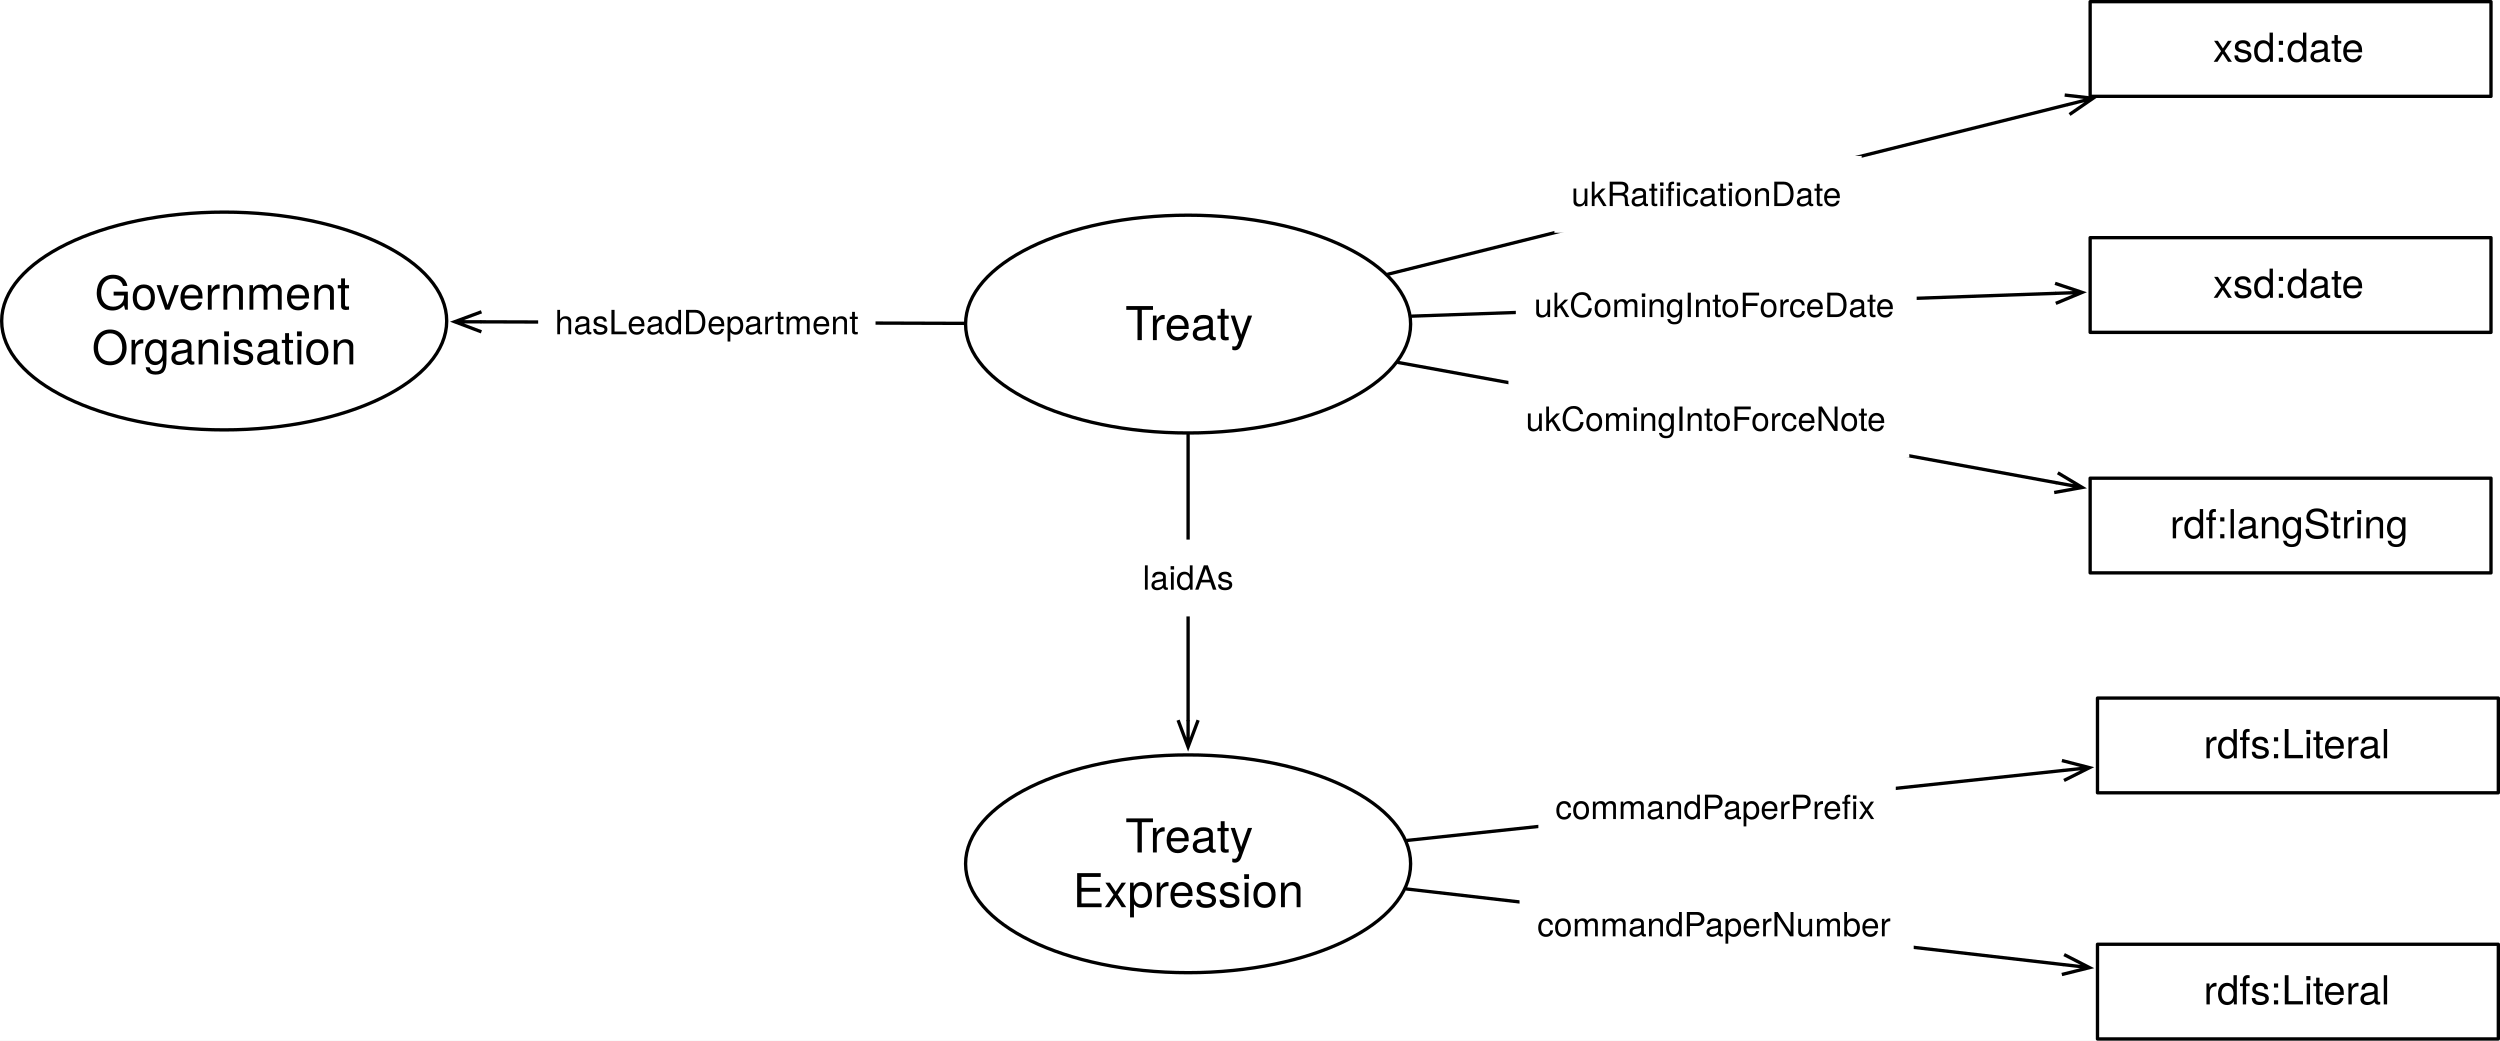
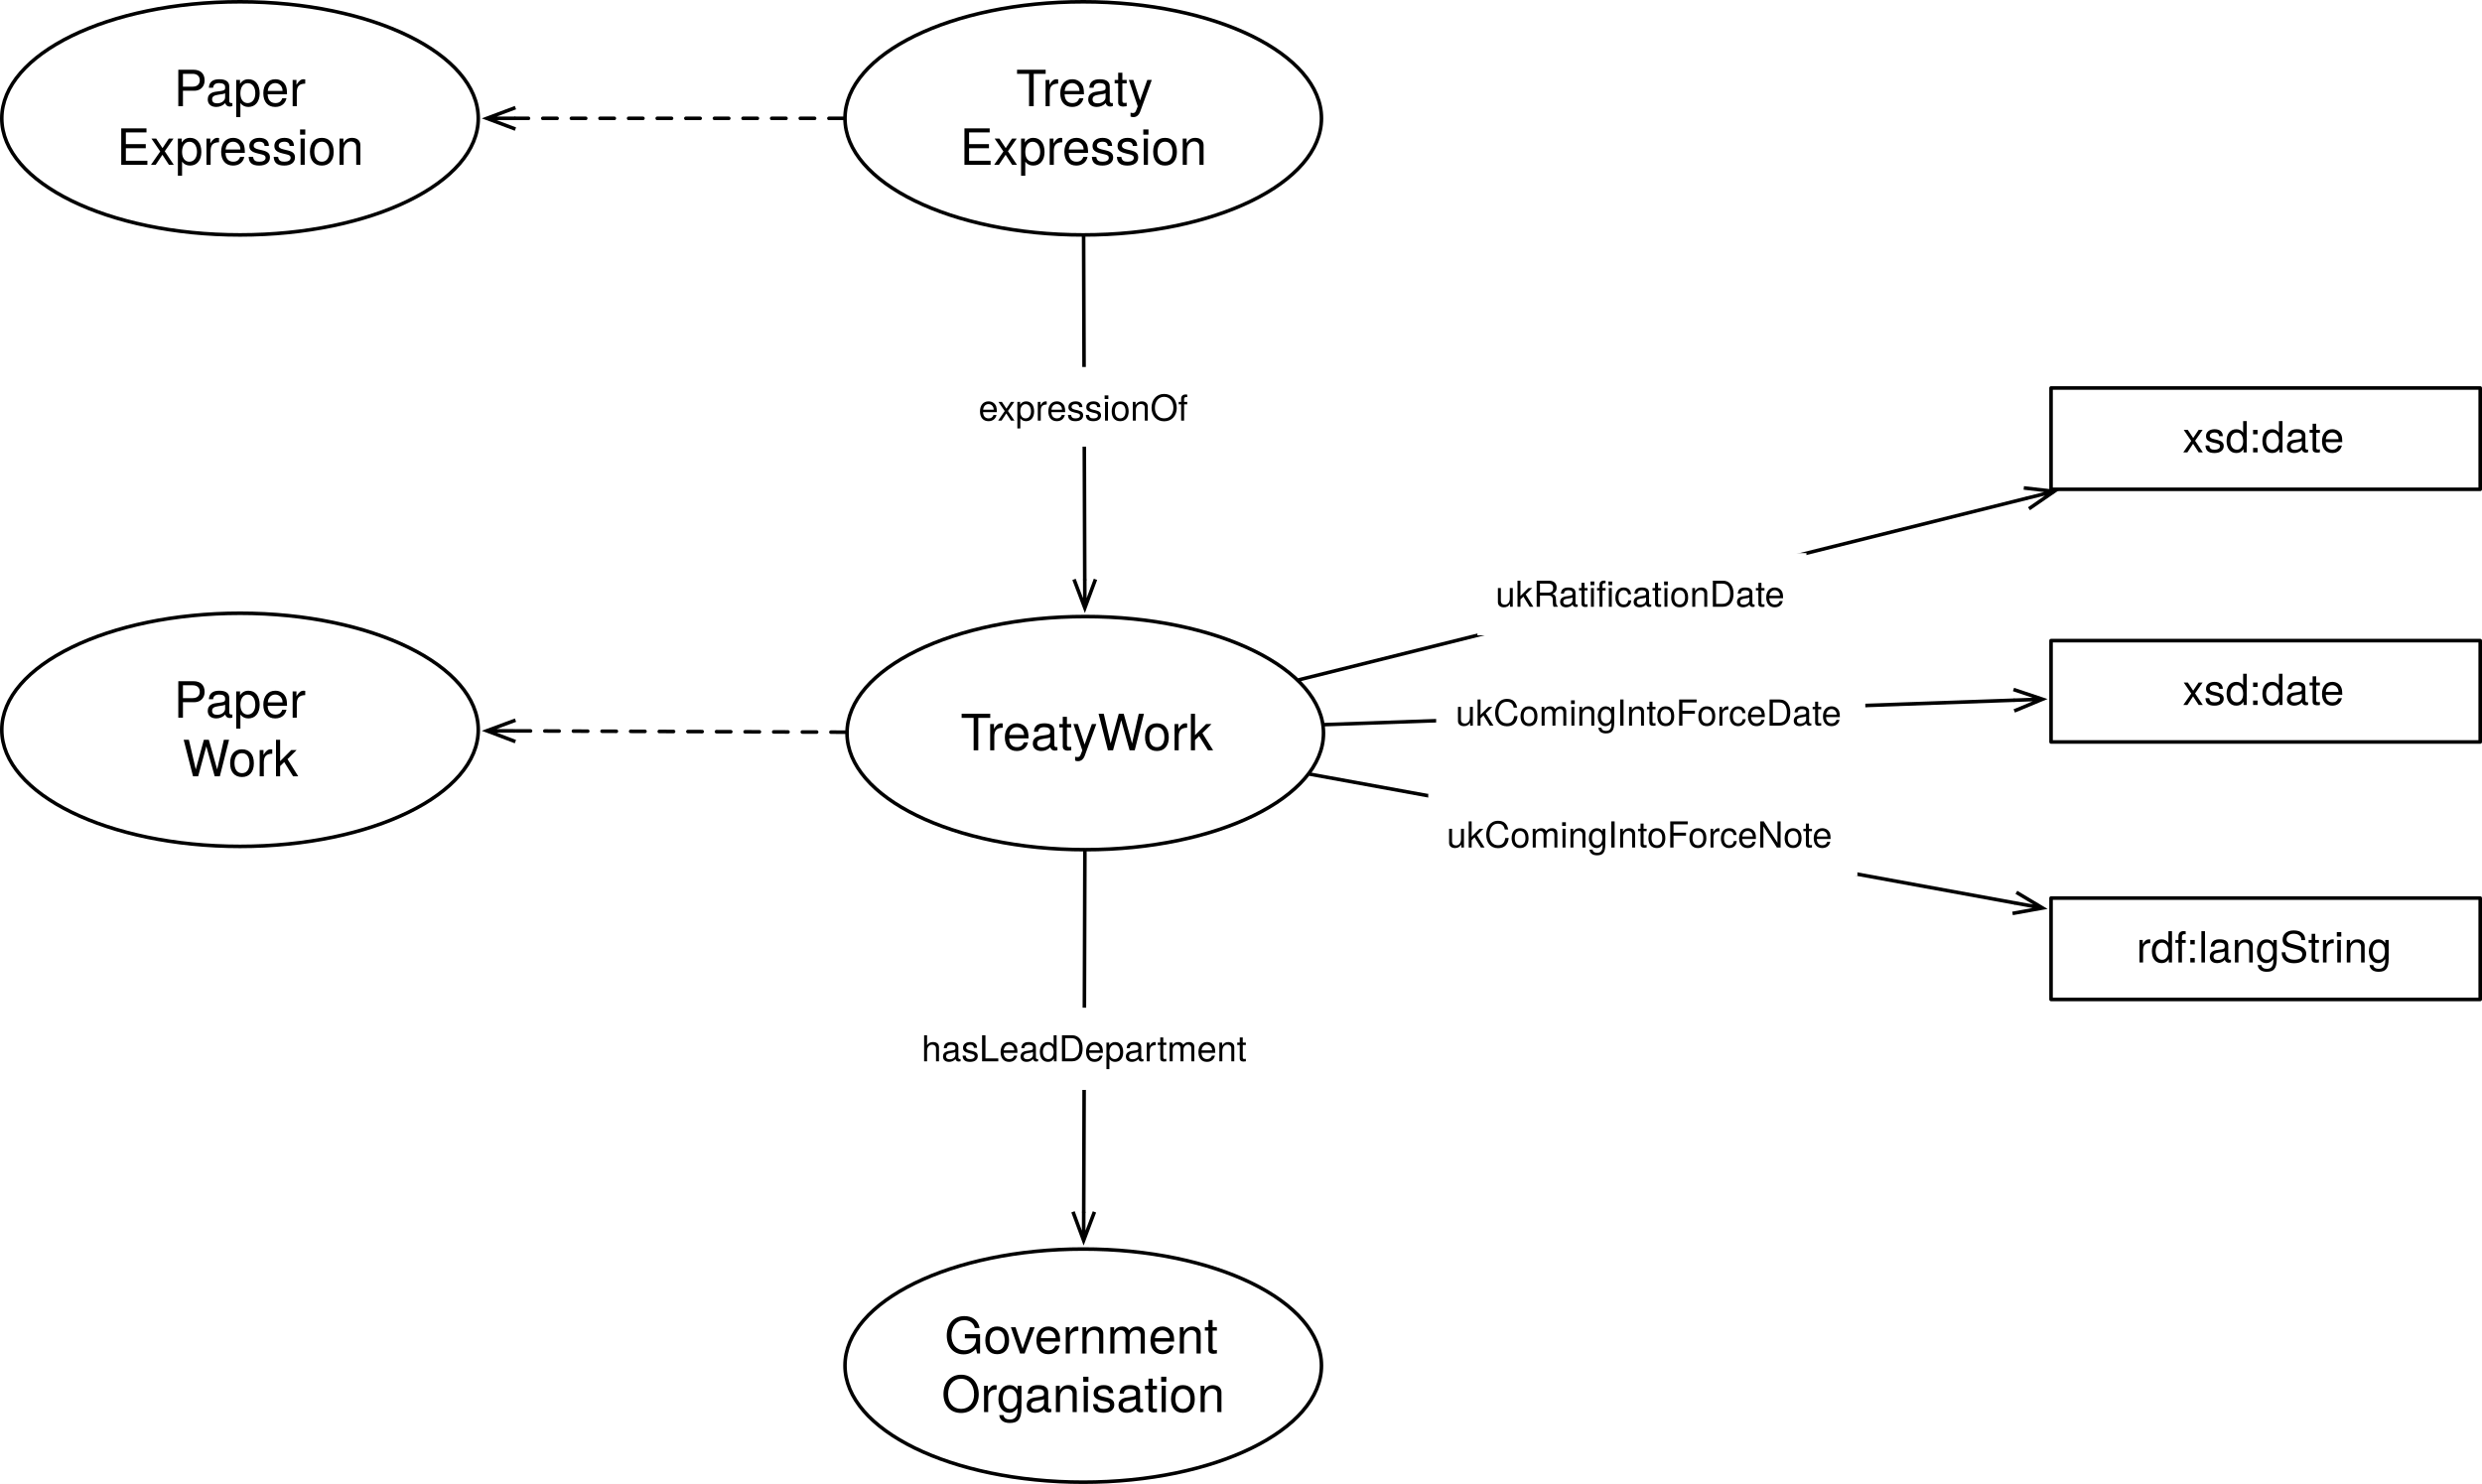
- <svg xmlns="http://www.w3.org/2000/svg" version="1.1" viewBox="244.272 170.5 748.425 311.535" width="748.425" height="311.535">
+ <svg xmlns="http://www.w3.org/2000/svg" version="1.1" viewBox="296.5 62.5 694 415" width="694" height="415">
  <defs>
    <marker orient="auto" overflow="visible" markerUnits="strokeWidth" id="StickArrow_Marker" stroke-linejoin="miter" stroke-miterlimit="10" viewBox="-1 -4 10 8" markerWidth="10" markerHeight="8" color="black">
      <g>
        <path d="M 8 0 L 0 0 M 0 -3 L 8 0 L 0 3" fill="none" stroke="currentColor" stroke-width="1" />
      </g>
    </marker>
  </defs>
  <g id="Canvas_1" stroke="none" fill-opacity="1" stroke-opacity="1" stroke-dasharray="none" fill="none">
-     <rect fill="white" x="244.272" y="170.5" width="748.425" height="311.535" />
+     <rect fill="white" x="296.5" y="62.5" width="694" height="415" />
    <g id="Canvas_1_Layer_1">
      <g id="Graphic_525">
-         <ellipse cx="599.953" cy="429.094" rx="66.614" ry="32.598" fill="white" />
-         <ellipse cx="599.953" cy="429.094" rx="66.614" ry="32.598" stroke="black" stroke-linecap="round" stroke-linejoin="round" stroke-width="1" />
-         <text transform="translate(551.6614 412.7025)" fill="black">
+         <ellipse cx="599.386" cy="95.598" rx="66.614" ry="32.598" fill="white" />
+         <ellipse cx="599.386" cy="95.598" rx="66.614" ry="32.598" stroke="black" stroke-linecap="round" stroke-linejoin="round" stroke-width="1" />
+         <text transform="translate(551.0945 79.20643)" fill="black">
          <tspan font-family="Helvetica Neue" font-size="14" fill="black" x="29.489" y="13">Treaty</tspan>
          <tspan font-family="Helvetica Neue" font-size="14" fill="black" x="13.809" y="29.392">Expression</tspan>
        </text>
      </g>
-       <g id="Line_543">
-         <line x1="665.544" y1="422.099" x2="861.856" y2="401.163" marker-end="url(#StickArrow_Marker)" stroke="black" stroke-linecap="round" stroke-linejoin="round" stroke-width="1" />
-       </g>
-       <g id="Graphic_544">
-         <rect x="704.813" y="400.706" width="107" height="23" fill="white" />
-         <text transform="translate(709.8782 405.7057)" fill="black">
-           <tspan font-family="Helvetica Neue" font-size="10" fill="black" x="0" y="10">commandPaperPrefix</tspan>
-         </text>
-       </g>
-       <g id="Graphic_545">
-         <rect x="872.197" y="379.488" width="120" height="28.346" fill="white" />
-         <rect x="872.197" y="379.488" width="120" height="28.346" stroke="black" stroke-linecap="round" stroke-linejoin="round" stroke-width="1" />
-         <text transform="translate(877.1968 386.4934)" fill="black">
-           <tspan font-family="Helvetica Neue" font-size="12" fill="black" x="26.776" y="11">rdfs:Literal</tspan>
-         </text>
-       </g>
-       <g id="Line_546">
-         <line x1="665.301" y1="436.621" x2="861.865" y2="459.261" marker-end="url(#StickArrow_Marker)" stroke="black" stroke-linecap="round" stroke-linejoin="round" stroke-width="1" />
-       </g>
-       <g id="Graphic_547">
-         <rect x="699.179" y="435.819" width="118" height="23" fill="white" />
-         <text transform="translate(704.4545 440.819)" fill="black">
-           <tspan font-family="Helvetica Neue" font-size="10" fill="black" x="3623768e-19" y="10">commandPaperNumber</tspan>
-         </text>
-       </g>
-       <g id="Graphic_548">
-         <rect x="872.197" y="453.189" width="120" height="28.346" fill="white" />
-         <rect x="872.197" y="453.189" width="120" height="28.346" stroke="black" stroke-linecap="round" stroke-linejoin="round" stroke-width="1" />
-         <text transform="translate(877.1968 460.1942)" fill="black">
-           <tspan font-family="Helvetica Neue" font-size="12" fill="black" x="26.776" y="11">rdfs:Literal</tspan>
-         </text>
-       </g>
      <g id="Graphic_584">
-         <ellipse cx="311.386" cy="266.598" rx="66.614" ry="32.598" fill="white" />
-         <ellipse cx="311.386" cy="266.598" rx="66.614" ry="32.598" stroke="black" stroke-linecap="round" stroke-linejoin="round" stroke-width="1" />
-         <text transform="translate(263.0945 250.2064)" fill="black">
+         <ellipse cx="599.386" cy="444.402" rx="66.614" ry="32.598" fill="white" />
+         <ellipse cx="599.386" cy="444.402" rx="66.614" ry="32.598" stroke="black" stroke-linecap="round" stroke-linejoin="round" stroke-width="1" />
+         <text transform="translate(551.0945 428.0096)" fill="black">
          <tspan font-family="Helvetica Neue" font-size="14" fill="black" x="9.525" y="13">Government</tspan>
          <tspan font-family="Helvetica Neue" font-size="14" fill="black" x="8.685" y="29.392">Organisation</tspan>
        </text>
      </g>
      <g id="Line_585">
-         <line x1="532.84" y1="267.305" x2="388.399" y2="266.844" marker-end="url(#StickArrow_Marker)" stroke="black" stroke-linecap="round" stroke-linejoin="round" stroke-width="1" />
+         <line x1="599.847" y1="300.618" x2="599.524" y2="401.403" marker-end="url(#StickArrow_Marker)" stroke="black" stroke-linecap="round" stroke-linejoin="round" stroke-width="1" />
      </g>
      <g id="Graphic_586">
-         <rect x="405.382" y="255.56" width="101" height="23" fill="white" />
-         <text transform="translate(410.4017 260.5597)" fill="black">
+         <rect x="549.17" y="344.308" width="101" height="23" fill="white" />
+         <text transform="translate(554.1898 349.3083)" fill="black">
          <tspan font-family="Helvetica Neue" font-size="10" fill="black" x="0" y="10">hasLeadDepartment</tspan>
        </text>
      </g>
      <g id="Graphic_592">
        <ellipse cx="599.953" cy="267.52" rx="66.614" ry="32.598" fill="white" />
        <ellipse cx="599.953" cy="267.52" rx="66.614" ry="32.598" stroke="black" stroke-linecap="round" stroke-linejoin="round" stroke-width="1" />
        <text transform="translate(551.6614 259.3237)" fill="black">
-           <tspan font-family="Helvetica Neue" font-size="14" fill="black" x="29.489" y="13">Treaty</tspan>
+           <tspan font-family="Helvetica Neue" font-size="14" fill="black" x="13.424" y="13">TreatyWork</tspan>
        </text>
      </g>
      <g id="Line_593">
-         <line x1="599.953" y1="300.618" x2="599.953" y2="386.096" marker-end="url(#StickArrow_Marker)" stroke="black" stroke-linecap="round" stroke-linejoin="round" stroke-width="1" />
+         <line x1="599.495" y1="128.697" x2="599.811" y2="224.521" marker-end="url(#StickArrow_Marker)" stroke="black" stroke-linecap="round" stroke-linejoin="round" stroke-width="1" />
      </g>
      <g id="Graphic_594">
-         <rect x="580.953" y="332.038" width="38" height="23" fill="white" />
-         <text transform="translate(586.3428 337.0377)" fill="black">
-           <tspan font-family="Helvetica Neue" font-size="10" fill="black" x="58264504e-20" y="10">laidAs</tspan>
+         <rect x="565.112" y="165.132" width="69.08" height="22.28" fill="white" />
+         <text transform="translate(570.1119 170.1323)" fill="black">
+           <tspan font-family="Helvetica Neue" font-size="10" fill="black" x="8704149e-19" y="10">expressionOf</tspan>
        </text>
      </g>
      <g id="Graphic_601">
        <rect x="870" y="313.654" width="120" height="28.346" fill="white" />
        <rect x="870" y="313.654" width="120" height="28.346" stroke="black" stroke-linecap="round" stroke-linejoin="round" stroke-width="1" />
        <text transform="translate(875 320.6588)" fill="black">
          <tspan font-family="Helvetica Neue" font-size="12" fill="black" x="18.886" y="11">rdf:langString</tspan>
        </text>
      </g>
      <g id="Line_602">
        <line x1="662.866" y1="279.015" x2="859.769" y2="314.994" marker-end="url(#StickArrow_Marker)" stroke="black" stroke-linecap="round" stroke-linejoin="round" stroke-width="1" />
      </g>
      <g id="Graphic_603">
        <rect x="695.854" y="284.506" width="120" height="23" fill="white" />
        <text transform="translate(701.0287 289.5063)" fill="black">
          <tspan font-family="Helvetica Neue" font-size="10" fill="black" x="731859e-18" y="10">ukComingIntoForceNote</tspan>
        </text>
      </g>
      <g id="Graphic_604">
        <rect x="870" y="241.654" width="120" height="28.346" fill="white" />
        <rect x="870" y="241.654" width="120" height="28.346" stroke="black" stroke-linecap="round" stroke-linejoin="round" stroke-width="1" />
        <text transform="translate(875 248.6588)" fill="black">
          <tspan font-family="Helvetica Neue" font-size="12" fill="black" x="31.774" y="11">xsd:date</tspan>
        </text>
      </g>
      <g id="Line_605">
        <line x1="659.8" y1="252.588" x2="863.103" y2="201.864" marker-end="url(#StickArrow_Marker)" stroke="black" stroke-linecap="round" stroke-linejoin="round" stroke-width="1" />
      </g>
      <g id="Graphic_606">
        <rect x="709.607" y="217.184" width="92" height="23" fill="white" />
        <text transform="translate(714.6775 222.184)" fill="black">
          <tspan font-family="Helvetica Neue" font-size="10" fill="black" x="2842171e-19" y="10">ukRatificationDate</tspan>
        </text>
      </g>
      <g id="Graphic_607">
        <rect x="870" y="171" width="120" height="28.346" fill="white" />
        <rect x="870" y="171" width="120" height="28.346" stroke="black" stroke-linecap="round" stroke-linejoin="round" stroke-width="1" />
        <text transform="translate(875 178.0052)" fill="black">
          <tspan font-family="Helvetica Neue" font-size="12" fill="black" x="31.774" y="11">xsd:date</tspan>
        </text>
      </g>
      <g id="Line_608">
        <line x1="666.894" y1="265.148" x2="859.606" y2="258.321" marker-end="url(#StickArrow_Marker)" stroke="black" stroke-linecap="round" stroke-linejoin="round" stroke-width="1" />
      </g>
      <g id="Graphic_609">
        <rect x="698.066" y="250.418" width="120" height="23" fill="white" />
        <text transform="translate(703.5158 255.4181)" fill="black">
          <tspan font-family="Helvetica Neue" font-size="10" fill="black" x="0" y="10">ukComingIntoForceDate</tspan>
        </text>
      </g>
+       <g id="Graphic_616">
+         <ellipse cx="363.614" cy="95.598" rx="66.614" ry="32.598" fill="white" />
+         <ellipse cx="363.614" cy="95.598" rx="66.614" ry="32.598" stroke="black" stroke-linecap="round" stroke-linejoin="round" stroke-width="1" />
+         <text transform="translate(315.3228 79.20643)" fill="black">
+           <tspan font-family="Helvetica Neue" font-size="14" fill="black" x="29.755" y="13">Paper</tspan>
+           <tspan font-family="Helvetica Neue" font-size="14" fill="black" x="13.809" y="29.392">Expression</tspan>
+         </text>
+       </g>
+       <g id="Graphic_615">
+         <ellipse cx="363.614" cy="266.598" rx="66.614" ry="32.598" fill="white" />
+         <ellipse cx="363.614" cy="266.598" rx="66.614" ry="32.598" stroke="black" stroke-linecap="round" stroke-linejoin="round" stroke-width="1" />
+         <text transform="translate(315.3228 250.2064)" fill="black">
+           <tspan font-family="Helvetica Neue" font-size="14" fill="black" x="29.755" y="13">Paper</tspan>
+           <tspan font-family="Helvetica Neue" font-size="14" fill="black" x="32.226" y="29.392">Work</tspan>
+         </text>
+       </g>
+       <g id="Line_614">
+         <line x1="532.841" y1="267.258" x2="440.626" y2="266.899" marker-end="url(#StickArrow_Marker)" stroke="black" stroke-linecap="round" stroke-linejoin="round" stroke-dasharray="4.0,4.0" stroke-width="1" />
+       </g>
+       <g id="Line_613">
+         <line x1="532.272" y1="95.598" x2="440.628" y2="95.598" marker-end="url(#StickArrow_Marker)" stroke="black" stroke-linecap="round" stroke-linejoin="round" stroke-dasharray="4.0,4.0" stroke-width="1" />
+       </g>
    </g>
  </g>
</svg>
